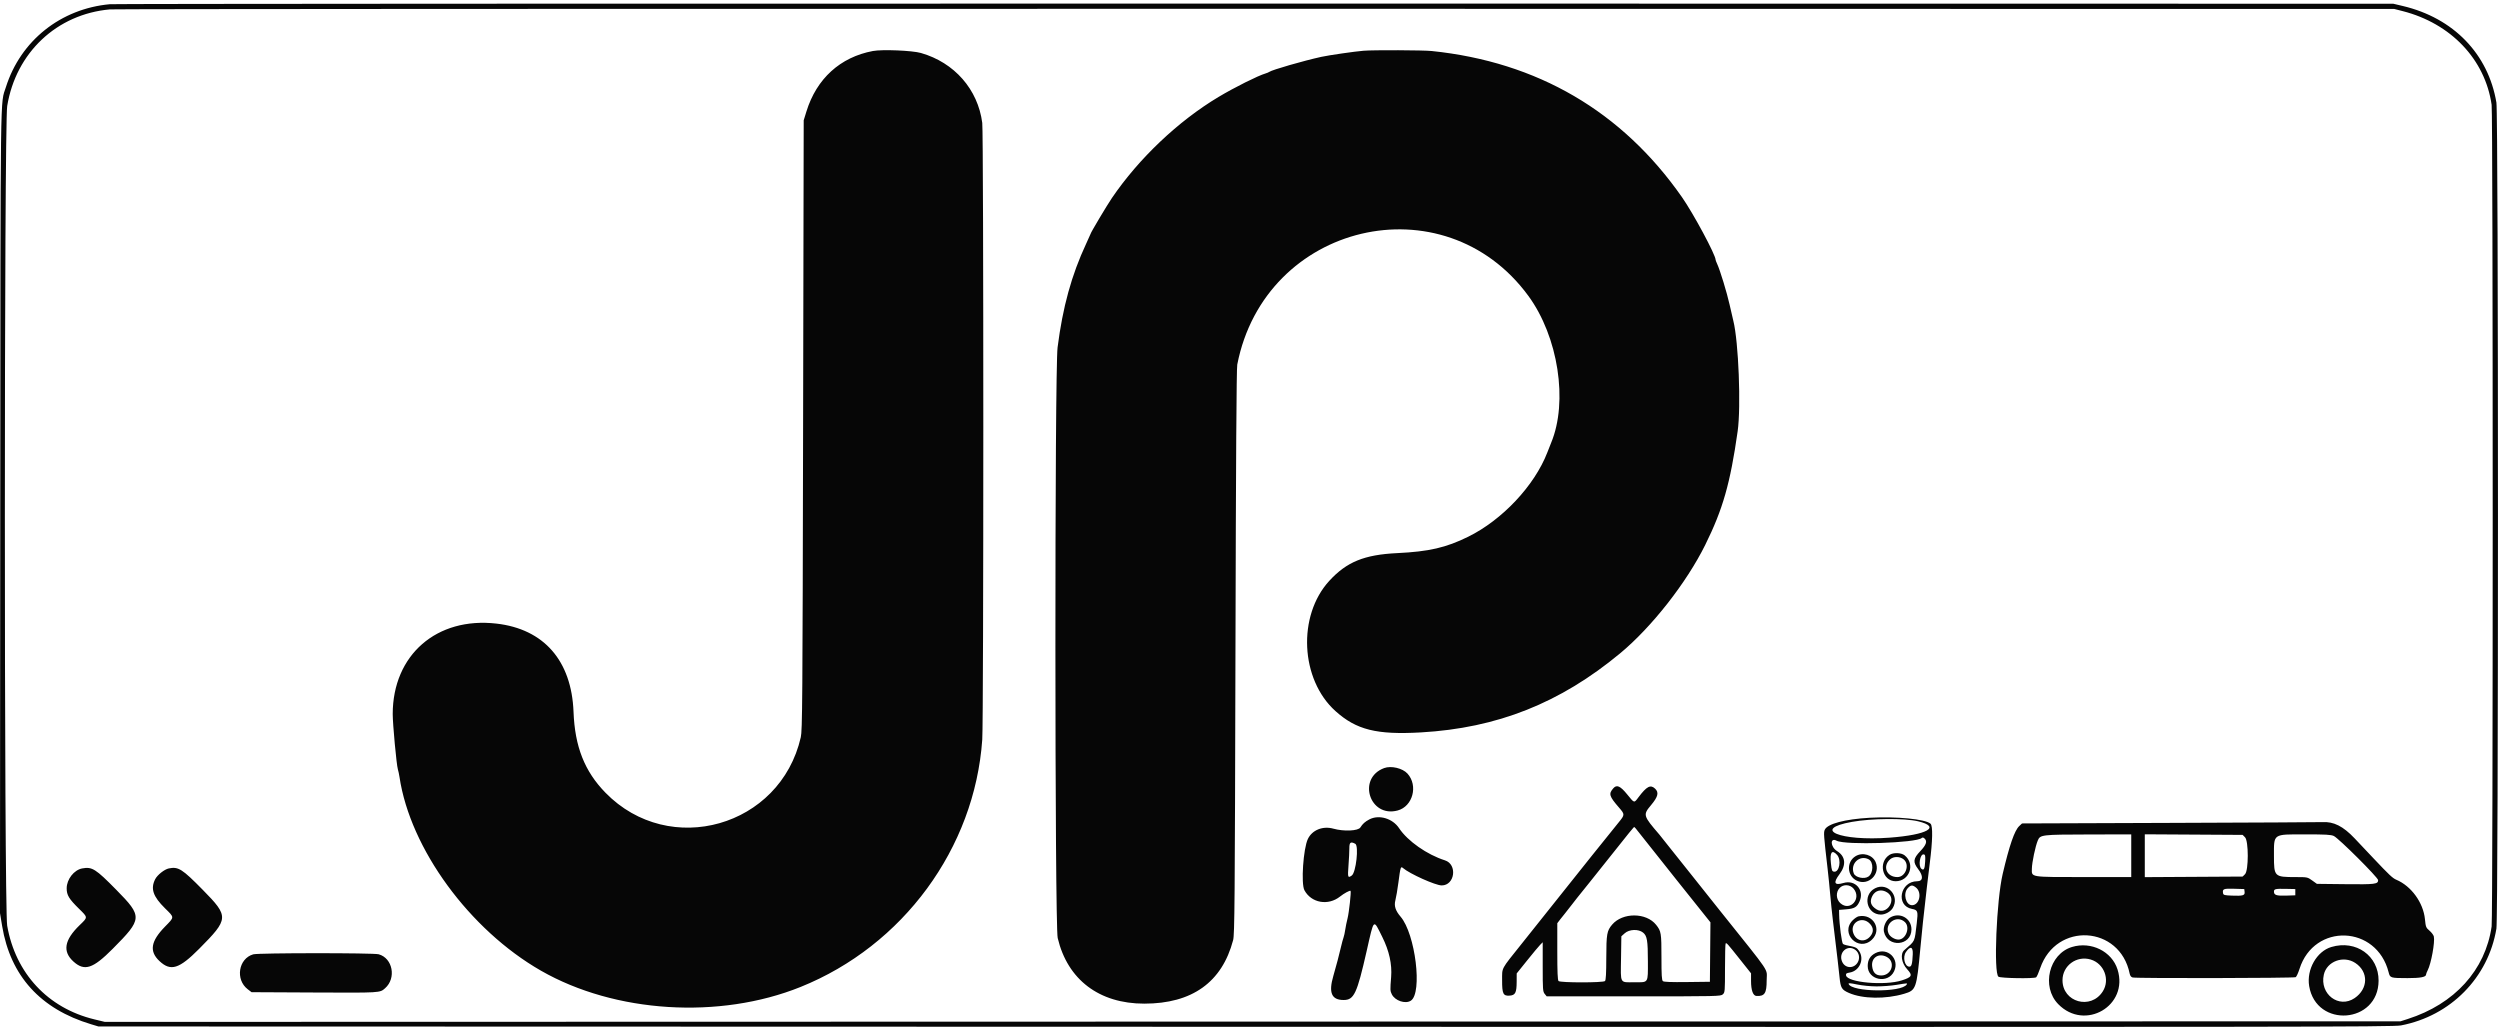
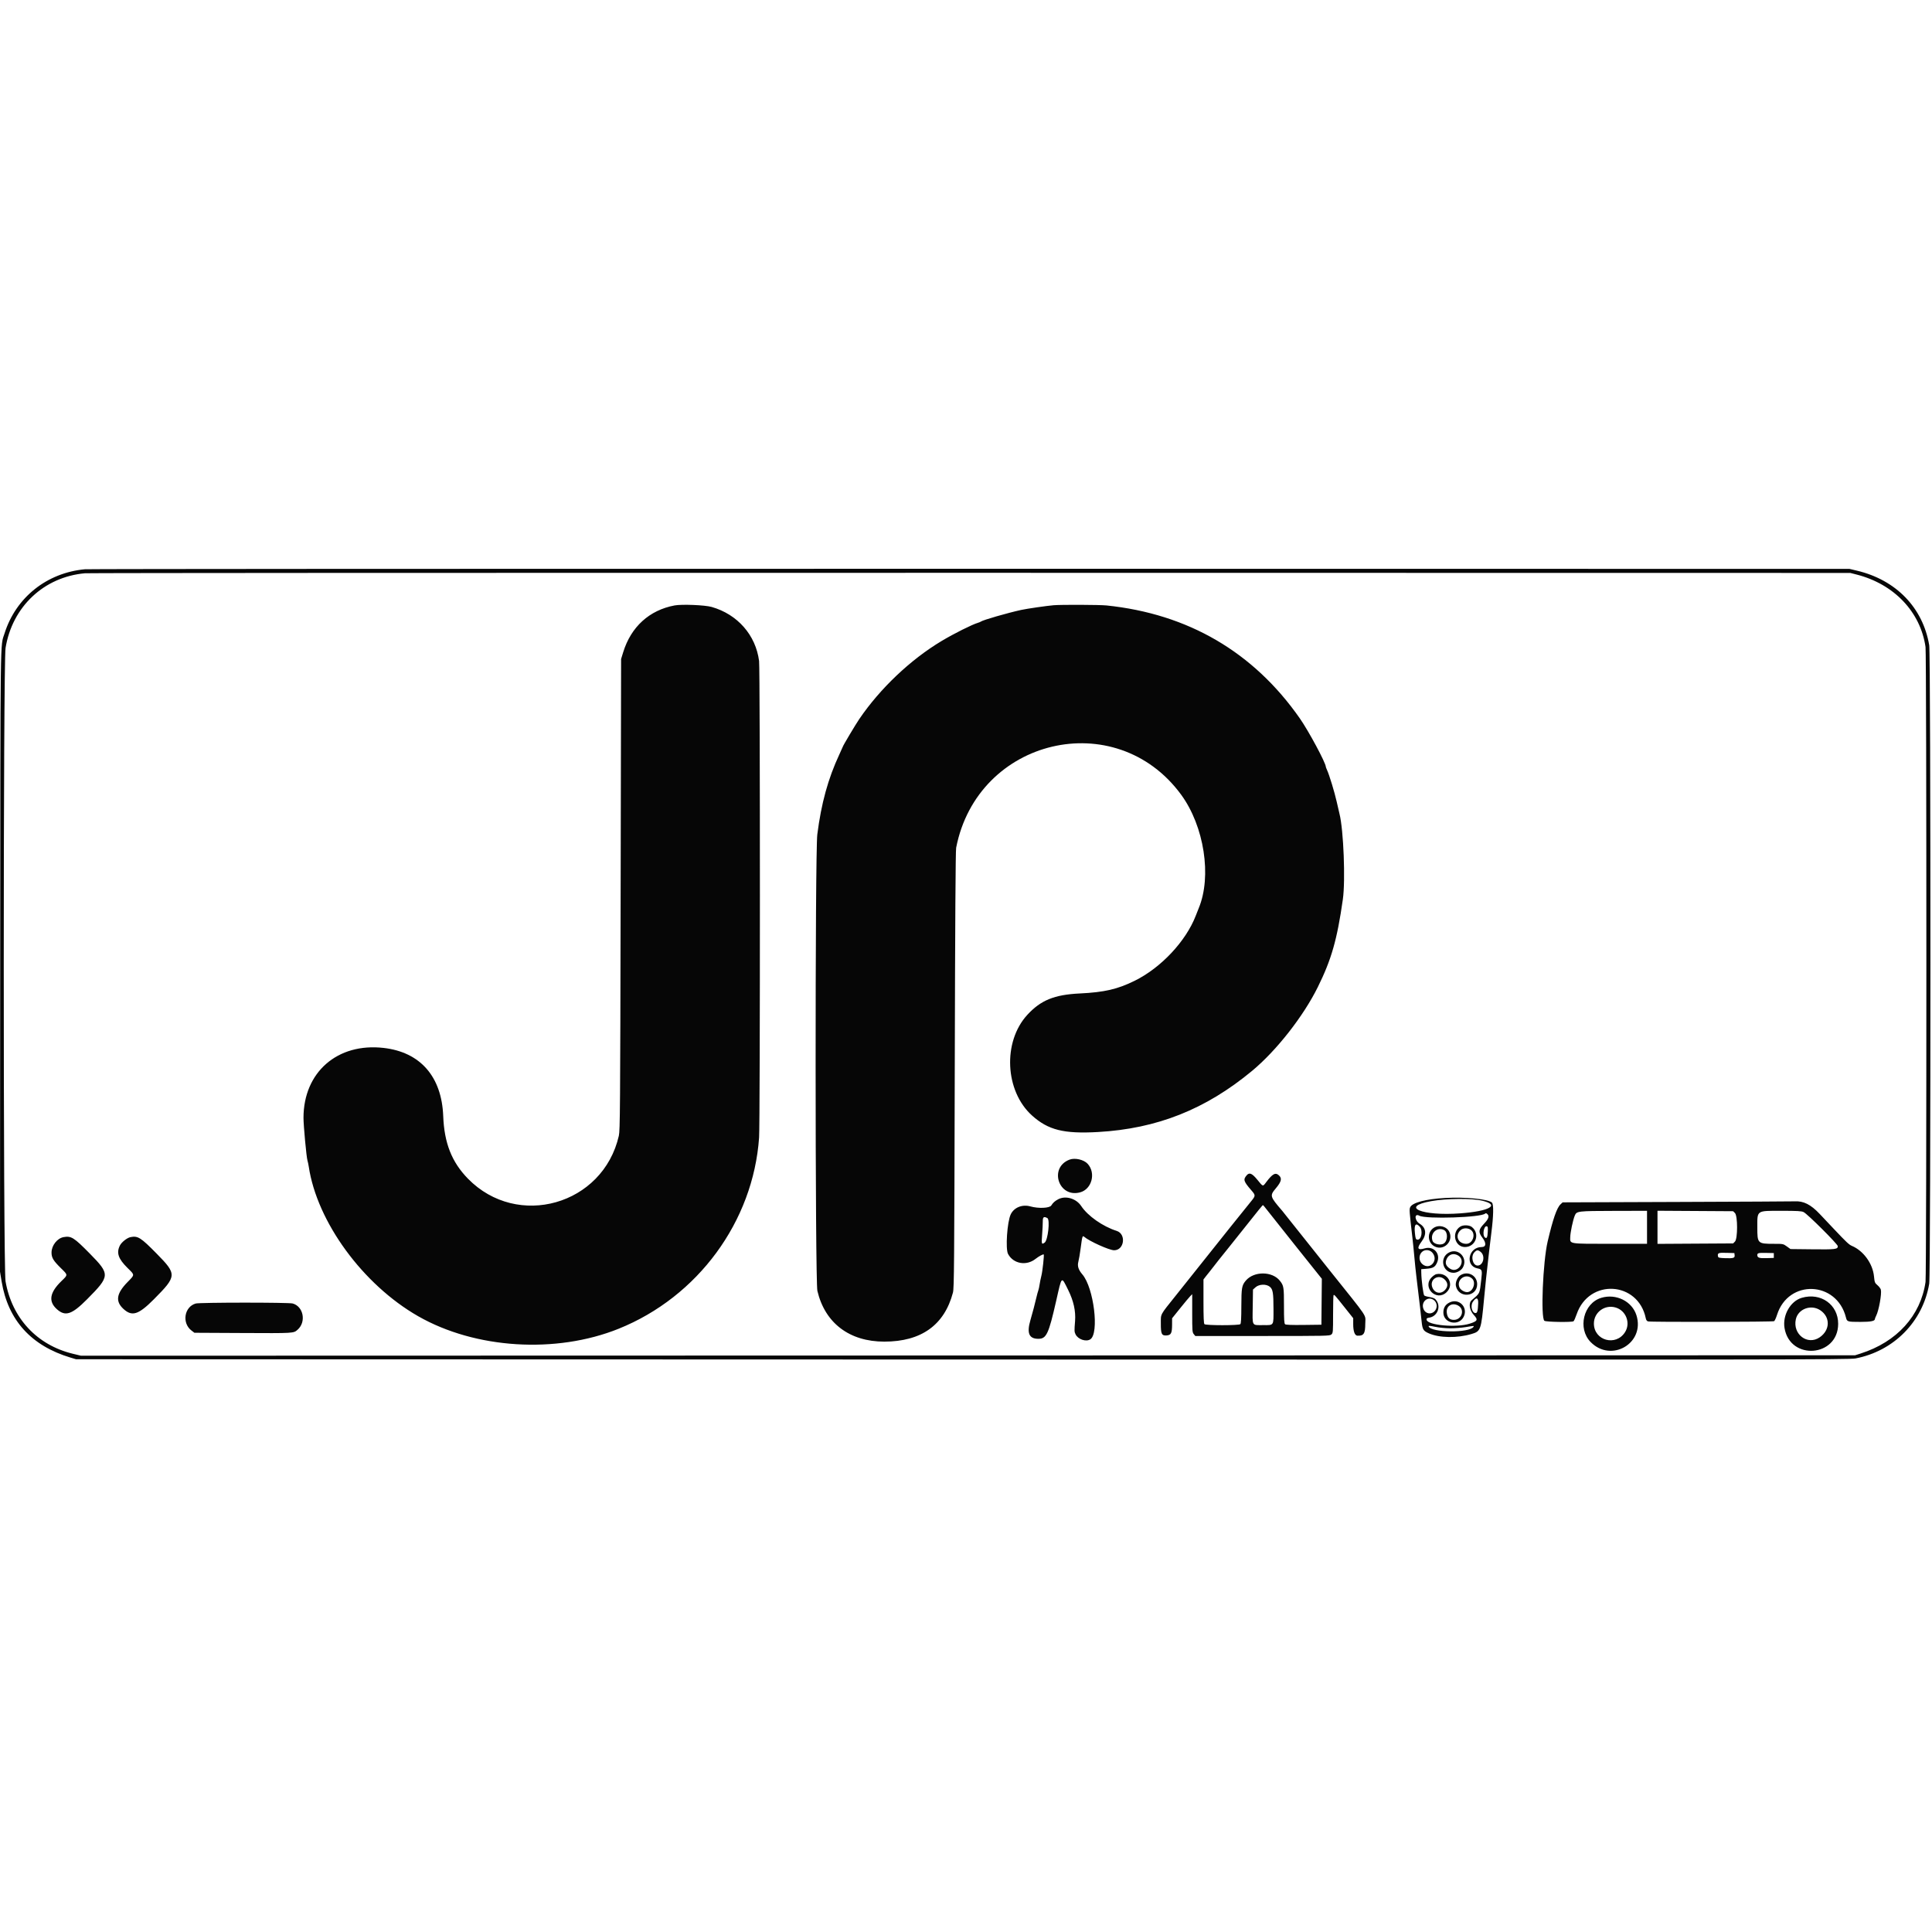
- <svg xmlns="http://www.w3.org/2000/svg" id="svg" version="1.1" width="400" height="165.627" viewBox="0, 0, 400,165.627">
+ <svg xmlns="http://www.w3.org/2000/svg" id="svg" version="1.1" width="400" height="400" viewBox="0, 0, 400,165.627">
  <g id="svgg">
    <path id="path0" d="M17.583 0.673 C 9.713 1.393,3.300 6.505,0.946 13.934 C 0.026 16.835,0.089 12.107,0.040 82.000 L -0.004 146.083 0.342 148.163 C 1.667 156.145,6.463 161.439,14.583 163.884 L 15.750 164.235 199.250 164.287 C 368.721 164.335,382.858 164.318,384.167 164.066 C 392.102 162.535,398.112 156.437,399.426 148.583 C 399.757 146.603,399.757 18.397,399.426 16.417 C 398.123 8.624,392.553 2.877,384.441 0.957 L 382.917 0.596 200.917 0.574 C 100.817 0.561,18.317 0.606,17.583 0.673 M384.417 1.775 C 392.150 3.753,397.610 9.499,398.660 16.766 C 398.890 18.351,398.890 146.649,398.660 148.234 C 397.650 155.222,392.731 160.644,385.223 163.044 L 384.083 163.408 200.426 163.455 L 16.769 163.501 15.093 163.096 C 7.655 161.296,2.478 155.731,1.149 148.105 C 0.652 145.254,0.656 20.007,1.153 16.960 C 2.545 8.424,9.098 2.259,17.583 1.503 C 18.317 1.437,100.854 1.395,201.000 1.409 L 383.083 1.434 384.417 1.775 M139.667 8.161 C 134.442 9.140,130.653 12.585,129.030 17.833 L 128.592 19.250 128.496 68.000 C 128.409 112.586,128.378 116.854,128.125 117.962 C 124.856 132.299,107.120 137.333,96.874 126.833 C 93.533 123.410,91.976 119.470,91.765 113.900 C 91.453 105.720,87.032 100.651,79.444 99.777 C 69.868 98.672,62.842 104.795,62.835 114.250 C 62.833 115.848,63.441 122.376,63.657 123.083 C 63.741 123.358,63.860 123.921,63.922 124.333 C 65.632 135.784,75.115 148.761,86.562 155.314 C 98.399 162.091,115.109 163.138,128.083 157.917 C 144.494 151.313,155.944 135.725,157.161 118.333 C 157.387 115.104,157.387 21.409,157.161 19.667 C 156.465 14.299,152.704 10.009,147.351 8.478 C 145.957 8.079,141.161 7.882,139.667 8.161 M218.167 8.118 C 216.791 8.229,212.598 8.835,211.417 9.095 C 208.556 9.724,203.513 11.180,203.083 11.501 C 202.992 11.570,202.729 11.681,202.500 11.748 C 201.268 12.110,197.530 13.978,194.954 15.520 C 188.520 19.371,182.227 25.336,177.911 31.675 C 177.116 32.842,174.500 37.236,174.500 37.403 C 174.500 37.436,174.172 38.164,173.772 39.023 C 171.445 44.012,170.035 49.137,169.214 55.583 C 168.738 59.321,168.755 148.069,169.232 150.083 C 170.811 156.749,175.869 160.583,183.083 160.583 C 190.736 160.583,195.525 157.159,197.301 150.417 C 197.537 149.522,197.576 144.669,197.673 104.333 C 197.748 73.389,197.838 58.963,197.961 58.333 C 202.381 35.640,231.005 28.880,244.533 47.333 C 249.318 53.861,250.928 64.257,248.177 70.861 C 248.088 71.075,247.811 71.775,247.563 72.417 C 245.514 77.708,240.358 83.194,234.917 85.875 C 231.366 87.625,228.636 88.255,223.550 88.499 C 218.284 88.752,215.465 89.903,212.684 92.938 C 207.569 98.520,208.050 108.713,213.667 113.766 C 217.013 116.777,220.250 117.587,227.333 117.186 C 239.554 116.494,249.643 112.487,259.250 104.508 C 264.281 100.329,269.839 93.242,272.838 87.180 C 275.663 81.470,276.840 77.344,278.025 69.000 C 278.579 65.103,278.170 54.658,277.334 51.333 C 277.253 51.012,276.987 49.858,276.742 48.768 C 276.297 46.790,275.208 43.219,274.745 42.225 C 274.610 41.936,274.500 41.647,274.500 41.583 C 274.500 40.784,270.950 34.171,269.104 31.529 C 259.506 17.805,245.985 9.911,229.083 8.164 C 227.677 8.019,219.820 7.986,218.167 8.118 M221.460 122.894 C 217.101 124.517,219.136 130.887,223.627 129.677 C 226.046 129.026,226.934 125.695,225.199 123.777 C 224.416 122.911,222.580 122.477,221.460 122.894 M258.131 126.125 C 257.352 127.018,257.458 127.381,259.034 129.204 C 259.996 130.317,259.995 130.348,258.960 131.616 C 257.435 133.483,252.649 139.465,248.251 145.000 C 247.049 146.512,244.870 149.247,243.408 151.077 C 240.088 155.232,240.346 154.747,240.339 156.838 C 240.332 159.015,240.510 159.377,241.553 159.300 C 242.455 159.234,242.660 158.826,242.667 157.083 L 242.672 155.750 244.345 153.667 C 245.265 152.521,246.202 151.398,246.426 151.170 L 246.833 150.758 246.833 154.694 C 246.833 158.321,246.858 158.661,247.152 159.023 L 247.471 159.417 261.384 159.417 C 274.833 159.417,275.310 159.406,275.649 159.099 C 275.987 158.794,276.000 158.634,276.000 154.919 C 276.000 152.794,276.046 151.009,276.103 150.952 C 276.244 150.812,276.348 150.928,278.385 153.490 L 280.167 155.731 280.167 156.954 C 280.167 158.445,280.484 159.325,281.033 159.353 C 282.343 159.421,282.667 158.927,282.666 156.866 C 282.665 154.827,283.616 156.247,275.170 145.679 C 273.014 142.982,270.960 140.400,270.604 139.941 C 270.249 139.481,269.407 138.426,268.733 137.594 C 268.058 136.763,267.111 135.575,266.628 134.953 C 266.145 134.332,265.637 133.693,265.500 133.533 C 262.888 130.499,262.856 130.385,264.167 128.820 C 265.298 127.469,265.461 126.788,264.802 126.173 C 264.078 125.499,263.475 125.814,262.166 127.550 C 261.429 128.527,261.535 128.554,260.333 127.083 C 259.240 125.745,258.676 125.500,258.131 126.125 M299.167 130.841 C 295.192 131.064,292.400 131.805,291.968 132.753 C 291.762 133.206,291.787 133.562,292.416 139.000 C 292.549 140.146,292.736 141.997,292.832 143.114 C 292.928 144.231,293.119 146.068,293.255 147.197 C 294.001 153.372,294.197 155.053,294.330 156.391 C 294.497 158.069,294.677 158.366,295.833 158.871 C 298.036 159.833,301.695 159.887,304.674 159.002 C 306.568 158.439,306.653 158.199,307.255 151.750 C 307.391 150.283,307.577 148.408,307.668 147.583 C 308.125 143.420,308.534 139.883,308.766 138.083 C 309.223 134.542,309.269 132.137,308.886 131.794 C 308.062 131.057,303.427 130.603,299.167 130.841 M219.083 131.111 C 218.406 131.469,218.008 131.827,217.662 132.388 C 217.313 132.953,215.024 133.059,213.337 132.587 C 211.646 132.115,209.943 132.804,209.260 134.235 C 208.522 135.782,208.145 141.388,208.708 142.438 C 209.805 144.483,212.514 144.960,214.411 143.443 C 215.043 142.938,215.985 142.429,216.091 142.535 C 216.210 142.656,215.843 146.022,215.613 146.917 C 215.472 147.467,215.303 148.292,215.239 148.750 C 215.174 149.208,215.052 149.770,214.967 149.998 C 214.881 150.225,214.708 150.863,214.581 151.414 C 214.285 152.704,213.789 154.585,213.328 156.167 C 212.550 158.835,213.051 160.000,214.978 160.000 C 216.644 160.000,217.113 159.005,218.665 152.167 C 219.876 146.832,219.707 146.986,221.158 149.898 C 222.274 152.139,222.744 154.267,222.581 156.333 C 222.418 158.385,222.424 158.548,222.683 159.075 C 223.194 160.120,224.861 160.681,225.740 160.105 C 227.620 158.874,226.462 149.422,224.094 146.667 C 223.275 145.713,223.027 144.939,223.259 144.058 C 223.383 143.586,223.603 142.292,223.748 141.182 C 224.072 138.702,224.113 138.571,224.479 138.886 C 225.556 139.813,229.681 141.667,230.669 141.667 C 232.784 141.667,233.220 138.297,231.188 137.654 C 228.332 136.750,225.214 134.565,223.858 132.517 C 222.815 130.940,220.627 130.295,219.083 131.111 M306.906 131.412 C 310.621 132.300,308.402 133.572,302.348 134.025 C 294.404 134.619,289.744 132.672,296.305 131.501 C 299.480 130.934,304.723 130.890,306.906 131.412 M347.222 131.664 L 323.527 131.750 323.082 132.167 C 322.323 132.878,321.515 135.214,320.429 139.833 C 319.439 144.050,318.959 155.692,319.753 156.272 C 320.093 156.521,325.405 156.608,325.778 156.371 C 325.886 156.303,326.179 155.648,326.429 154.915 C 328.982 147.458,339.186 148.070,340.746 155.775 C 340.817 156.123,340.976 156.332,341.218 156.397 C 341.811 156.557,367.061 156.509,367.315 156.348 C 367.442 156.267,367.715 155.672,367.920 155.025 C 370.266 147.624,380.276 148.005,382.180 155.567 C 382.409 156.477,382.468 156.495,385.200 156.498 C 387.264 156.500,388.165 156.328,388.168 155.932 C 388.168 155.832,388.286 155.525,388.429 155.250 C 388.985 154.185,389.617 150.701,389.413 149.833 C 389.359 149.604,389.046 149.188,388.719 148.909 C 388.159 148.431,388.115 148.321,387.992 147.075 C 387.729 144.417,385.796 141.758,383.396 140.753 C 382.827 140.515,382.262 139.983,379.748 137.321 C 378.832 136.352,377.483 134.925,376.750 134.149 C 374.896 132.188,373.382 131.428,371.559 131.539 C 371.206 131.561,360.254 131.617,347.222 131.664 M262.167 133.121 C 262.487 133.549,265.207 136.976,268.211 140.736 L 273.672 147.573 273.627 152.328 L 273.583 157.083 269.938 157.128 C 267.389 157.160,266.223 157.116,266.063 156.983 C 265.881 156.832,265.833 156.040,265.833 153.157 C 265.833 149.279,265.786 148.993,264.983 147.979 C 263.403 145.984,259.615 145.966,257.937 147.946 C 257.105 148.927,257.015 149.439,257.007 153.258 C 257.002 155.756,256.942 156.824,256.800 156.967 C 256.517 157.250,249.650 157.250,249.367 156.967 C 249.221 156.821,249.167 155.538,249.167 152.240 L 249.167 147.713 249.663 147.065 C 249.936 146.708,250.259 146.304,250.382 146.167 C 250.504 146.029,250.975 145.429,251.427 144.833 C 251.880 144.237,252.288 143.712,252.335 143.667 C 252.382 143.621,253.286 142.496,254.344 141.167 C 261.712 131.912,261.372 132.331,261.495 132.338 C 261.544 132.341,261.846 132.694,262.167 133.121 M341.000 136.917 L 341.000 140.333 333.458 140.331 C 324.711 140.328,325.075 140.386,325.099 138.994 C 325.117 137.973,325.656 135.407,326.051 134.466 C 326.432 133.558,326.659 133.532,334.208 133.515 L 341.000 133.500 341.000 136.917 M359.204 133.963 C 359.789 134.548,359.789 139.284,359.204 139.870 L 358.824 140.250 350.995 140.296 L 343.167 140.343 343.167 136.915 L 343.167 133.488 350.996 133.535 L 358.824 133.583 359.204 133.963 M373.415 133.760 C 374.207 134.136,380.500 140.409,380.500 140.822 C 380.500 141.463,380.024 141.522,375.261 141.468 L 370.703 141.417 369.949 140.875 C 369.204 140.339,369.175 140.333,367.285 140.333 C 363.897 140.333,363.833 140.271,363.833 136.944 C 363.833 133.346,363.612 133.500,368.778 133.500 C 372.140 133.500,372.964 133.546,373.415 133.760 M307.967 134.200 C 308.389 134.623,308.178 135.208,307.250 136.181 C 306.101 137.385,306.039 137.923,306.917 139.072 C 307.765 140.183,307.696 141.000,306.753 141.000 C 304.000 141.000,303.264 144.930,305.923 145.429 C 306.851 145.603,306.912 145.788,306.682 147.715 C 306.310 150.822,306.478 150.457,304.689 152.017 C 304.010 152.608,304.228 154.084,305.140 155.073 C 306.056 156.067,305.929 156.334,304.294 156.861 C 301.557 157.741,295.533 157.199,295.366 156.057 C 295.325 155.774,295.429 155.694,295.950 155.610 C 297.528 155.354,298.344 153.476,297.453 152.150 C 297.084 151.601,296.941 151.537,295.417 151.235 C 295.233 151.199,294.993 151.110,294.881 151.037 C 294.685 150.909,294.288 147.894,294.262 146.333 L 294.250 145.583 295.333 145.497 C 296.714 145.387,297.119 145.151,297.532 144.215 C 298.333 142.407,296.852 140.716,294.959 141.277 C 293.487 141.715,293.279 141.257,294.320 139.872 C 295.432 138.392,295.288 137.014,293.936 136.178 C 292.845 135.504,292.774 133.933,293.860 134.514 C 295.242 135.254,306.672 134.884,307.482 134.073 C 307.605 133.951,307.757 133.990,307.967 134.200 M216.845 135.006 C 217.436 135.322,216.963 139.607,216.285 140.082 C 215.648 140.528,215.611 140.411,215.760 138.458 C 215.839 137.427,215.900 136.190,215.896 135.708 C 215.889 134.769,216.104 134.610,216.845 135.006 M293.925 136.774 C 294.658 137.565,294.300 139.590,293.449 139.469 C 293.123 139.422,293.069 139.277,292.945 138.116 C 292.758 136.352,293.100 135.884,293.925 136.774 M302.333 136.770 C 300.465 137.940,301.161 140.995,303.298 140.999 C 305.537 141.003,306.493 138.234,304.731 136.848 C 304.192 136.424,302.950 136.384,302.333 136.770 M296.883 136.993 C 295.395 137.901,295.512 140.160,297.086 140.907 C 298.941 141.787,300.908 139.865,300.110 137.954 C 299.618 136.777,298.019 136.301,296.883 136.993 M308.027 137.836 C 307.965 139.036,307.813 139.329,307.424 139.006 C 306.879 138.554,307.203 136.585,307.803 136.701 C 308.038 136.746,308.074 136.928,308.027 137.836 M304.591 137.506 C 305.608 138.350,304.902 140.333,303.585 140.333 C 301.850 140.333,301.151 138.596,302.435 137.476 C 302.983 136.998,303.995 137.012,304.591 137.506 M298.998 137.499 C 299.789 137.922,299.759 139.683,298.950 140.249 C 298.288 140.713,296.858 140.405,296.604 139.743 C 296.003 138.177,297.552 136.725,298.998 137.499 M13.167 138.944 C 11.849 139.182,10.674 140.680,10.669 142.128 C 10.666 143.219,11.026 143.816,12.651 145.412 C 14.087 146.824,14.084 146.730,12.742 148.028 C 10.276 150.413,9.971 152.256,11.776 153.869 C 13.526 155.432,14.873 154.990,18.024 151.818 C 22.810 147.000,22.831 146.664,18.606 142.370 C 15.298 139.008,14.745 138.660,13.167 138.944 M27.006 138.949 C 26.311 139.091,25.181 139.984,24.832 140.669 C 24.059 142.185,24.478 143.429,26.404 145.329 C 27.943 146.847,27.943 146.678,26.389 148.273 C 24.106 150.615,23.855 152.223,25.528 153.784 C 27.316 155.452,28.663 155.034,31.857 151.818 C 36.644 147.000,36.664 146.664,32.439 142.370 C 29.134 139.011,28.538 138.636,27.006 138.949 M296.569 142.179 C 297.914 143.779,296.005 145.893,294.461 144.514 C 293.764 143.890,293.706 142.751,294.337 142.080 C 294.930 141.448,295.993 141.496,296.569 142.179 M306.548 142.002 C 307.568 142.805,307.118 144.833,305.920 144.833 C 304.919 144.833,304.453 142.959,305.242 142.108 C 305.732 141.579,305.984 141.558,306.548 142.002 M300.012 142.125 C 297.945 143.179,298.645 146.333,300.947 146.333 C 301.640 146.333,302.481 145.872,302.829 145.302 C 304.011 143.363,302.009 141.107,300.012 142.125 M359.136 142.703 C 359.202 143.275,358.888 143.366,357.085 143.299 C 355.956 143.258,355.745 143.204,355.696 142.949 C 355.559 142.229,355.741 142.152,357.455 142.202 L 359.083 142.250 359.136 142.703 M367.250 142.750 L 367.250 143.250 365.775 143.298 C 364.236 143.349,363.833 143.216,363.833 142.660 C 363.833 142.235,364.061 142.183,365.750 142.218 L 367.250 142.250 367.250 142.750 M301.965 142.798 C 303.591 143.861,301.906 146.523,300.253 145.502 C 299.315 144.922,299.105 144.258,299.575 143.350 C 300.047 142.438,301.057 142.204,301.965 142.798 M297.368 146.614 C 297.158 146.657,296.736 146.941,296.431 147.247 C 294.359 149.319,297.369 152.379,299.493 150.359 C 301.198 148.738,299.720 146.133,297.368 146.614 M302.400 146.816 C 301.755 147.210,301.271 148.332,301.429 149.065 C 301.998 151.692,305.833 151.371,305.833 148.697 C 305.833 146.909,303.945 145.874,302.400 146.816 M304.784 147.532 C 305.671 148.366,304.943 150.333,303.747 150.333 C 303.159 150.333,302.406 149.876,302.181 149.381 C 301.442 147.760,303.483 146.310,304.784 147.532 M299.208 147.830 C 299.791 148.476,299.801 149.148,299.240 149.815 C 298.393 150.822,297.076 150.621,296.569 149.409 C 295.842 147.669,297.935 146.417,299.208 147.830 M262.883 149.209 C 263.536 149.732,263.658 150.457,263.663 153.842 C 263.667 157.373,263.801 157.167,261.508 157.164 C 259.117 157.161,259.305 157.497,259.365 153.345 L 259.417 149.805 259.961 149.319 C 260.683 148.674,262.147 148.619,262.883 149.209 M331.520 151.516 C 327.831 152.636,326.574 157.862,329.321 160.666 C 333.591 165.027,340.634 160.907,338.806 155.118 C 337.891 152.218,334.588 150.585,331.520 151.516 M373.009 151.521 C 370.675 152.220,369.028 155.123,369.466 157.766 C 370.592 164.557,380.540 163.796,380.573 156.917 C 380.593 152.923,376.966 150.336,373.009 151.521 M296.888 152.007 C 297.474 152.468,297.623 153.324,297.233 153.984 C 296.628 155.008,295.263 154.974,294.764 153.923 C 294.055 152.428,295.624 151.013,296.888 152.007 M306.042 152.673 C 305.973 154.226,305.853 154.667,305.502 154.667 C 304.751 154.667,304.391 153.144,304.949 152.329 C 305.645 151.312,306.097 151.454,306.042 152.673 M300.078 152.492 C 299.232 152.921,298.833 153.585,298.833 154.567 C 298.833 156.811,302.075 157.461,303.051 155.413 C 303.995 153.435,302.028 151.503,300.078 152.492 M40.521 152.692 C 38.145 153.375,37.617 156.736,39.643 158.286 L 40.250 158.750 50.083 158.800 C 60.963 158.854,60.761 158.866,61.612 158.119 C 63.446 156.509,62.838 153.296,60.583 152.683 C 59.726 152.450,41.334 152.458,40.521 152.692 M301.855 153.094 C 303.352 153.868,302.713 156.076,300.991 156.076 C 300.116 156.076,299.657 155.607,299.543 154.598 C 299.387 153.219,300.587 152.439,301.855 153.094 M334.513 153.524 C 336.662 154.167,337.638 156.742,336.446 158.623 C 334.542 161.627,330.000 160.366,330.000 156.833 C 330.000 154.505,332.259 152.848,334.513 153.524 M376.850 154.075 C 378.985 155.487,378.934 158.195,376.746 159.693 C 374.223 161.420,371.115 159.059,371.812 155.945 C 372.291 153.809,374.954 152.820,376.850 154.075 M300.250 157.824 C 301.167 157.826,302.592 157.717,303.417 157.581 C 305.213 157.286,305.216 157.286,305.075 157.514 C 304.266 158.823,296.284 158.748,295.777 157.427 C 295.716 157.268,296.049 157.290,297.140 157.518 C 297.964 157.691,299.299 157.822,300.250 157.824 " stroke="none" fill="#060606" fill-rule="evenodd" />
  </g>
</svg>
